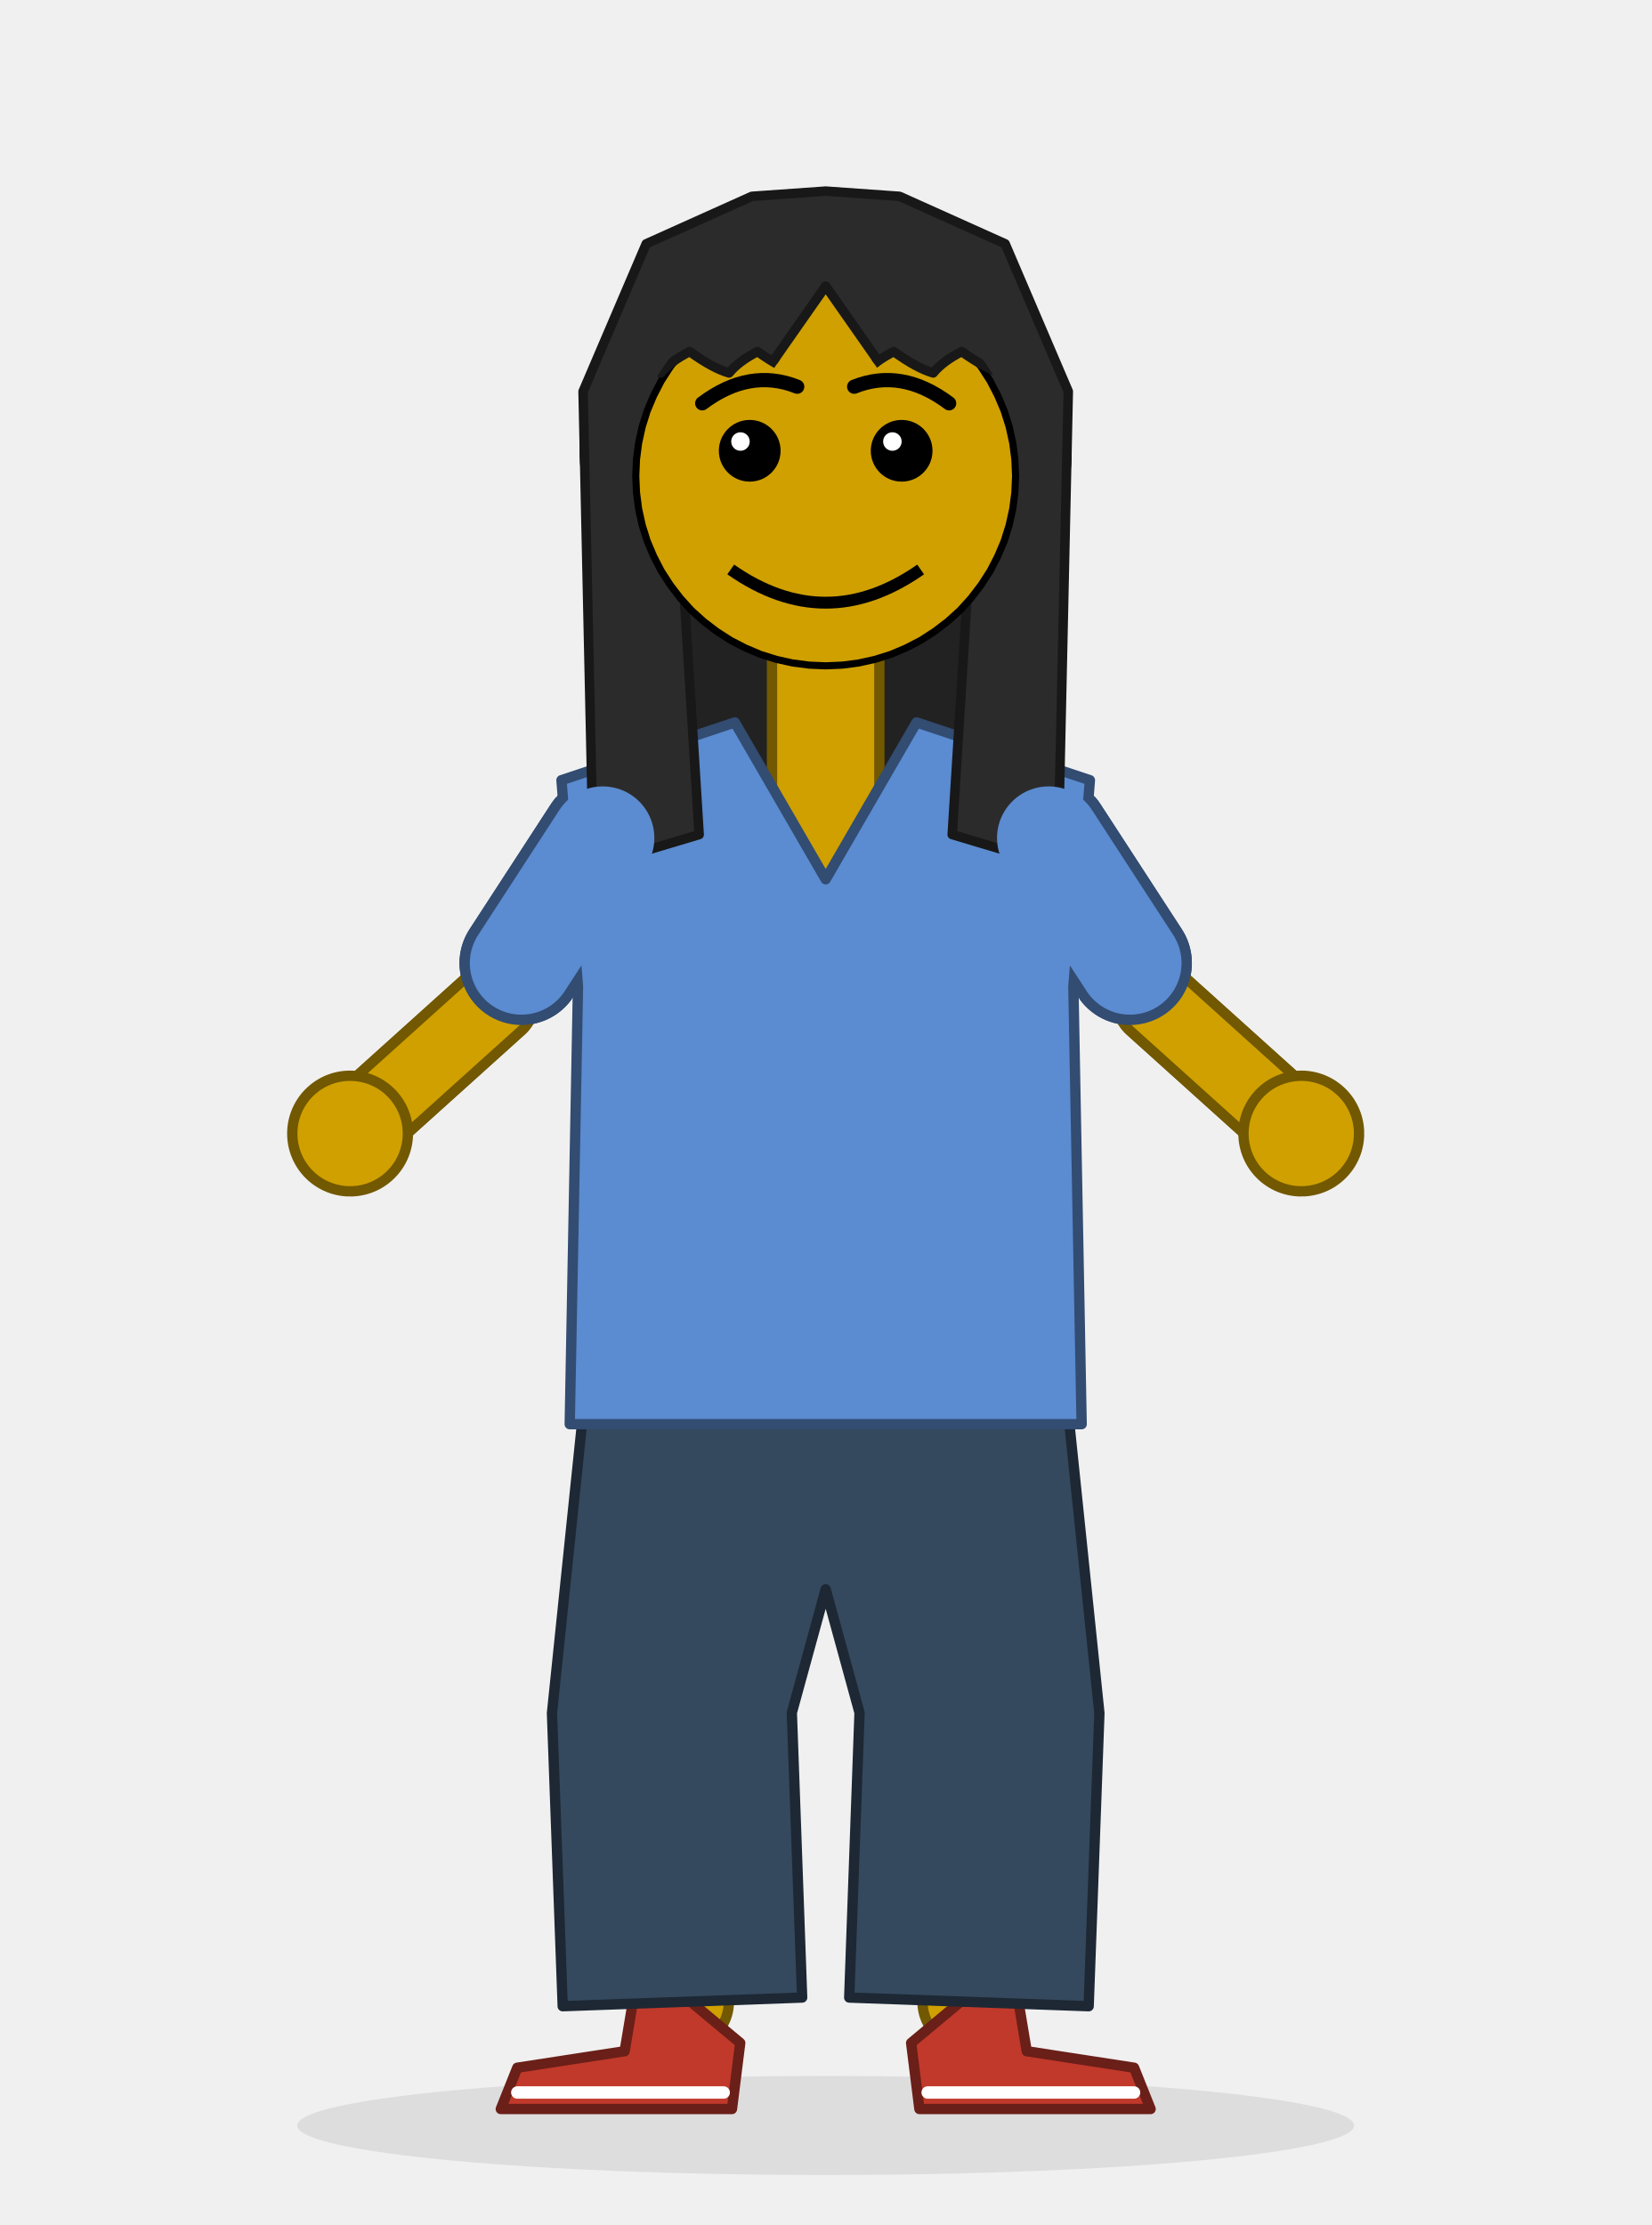
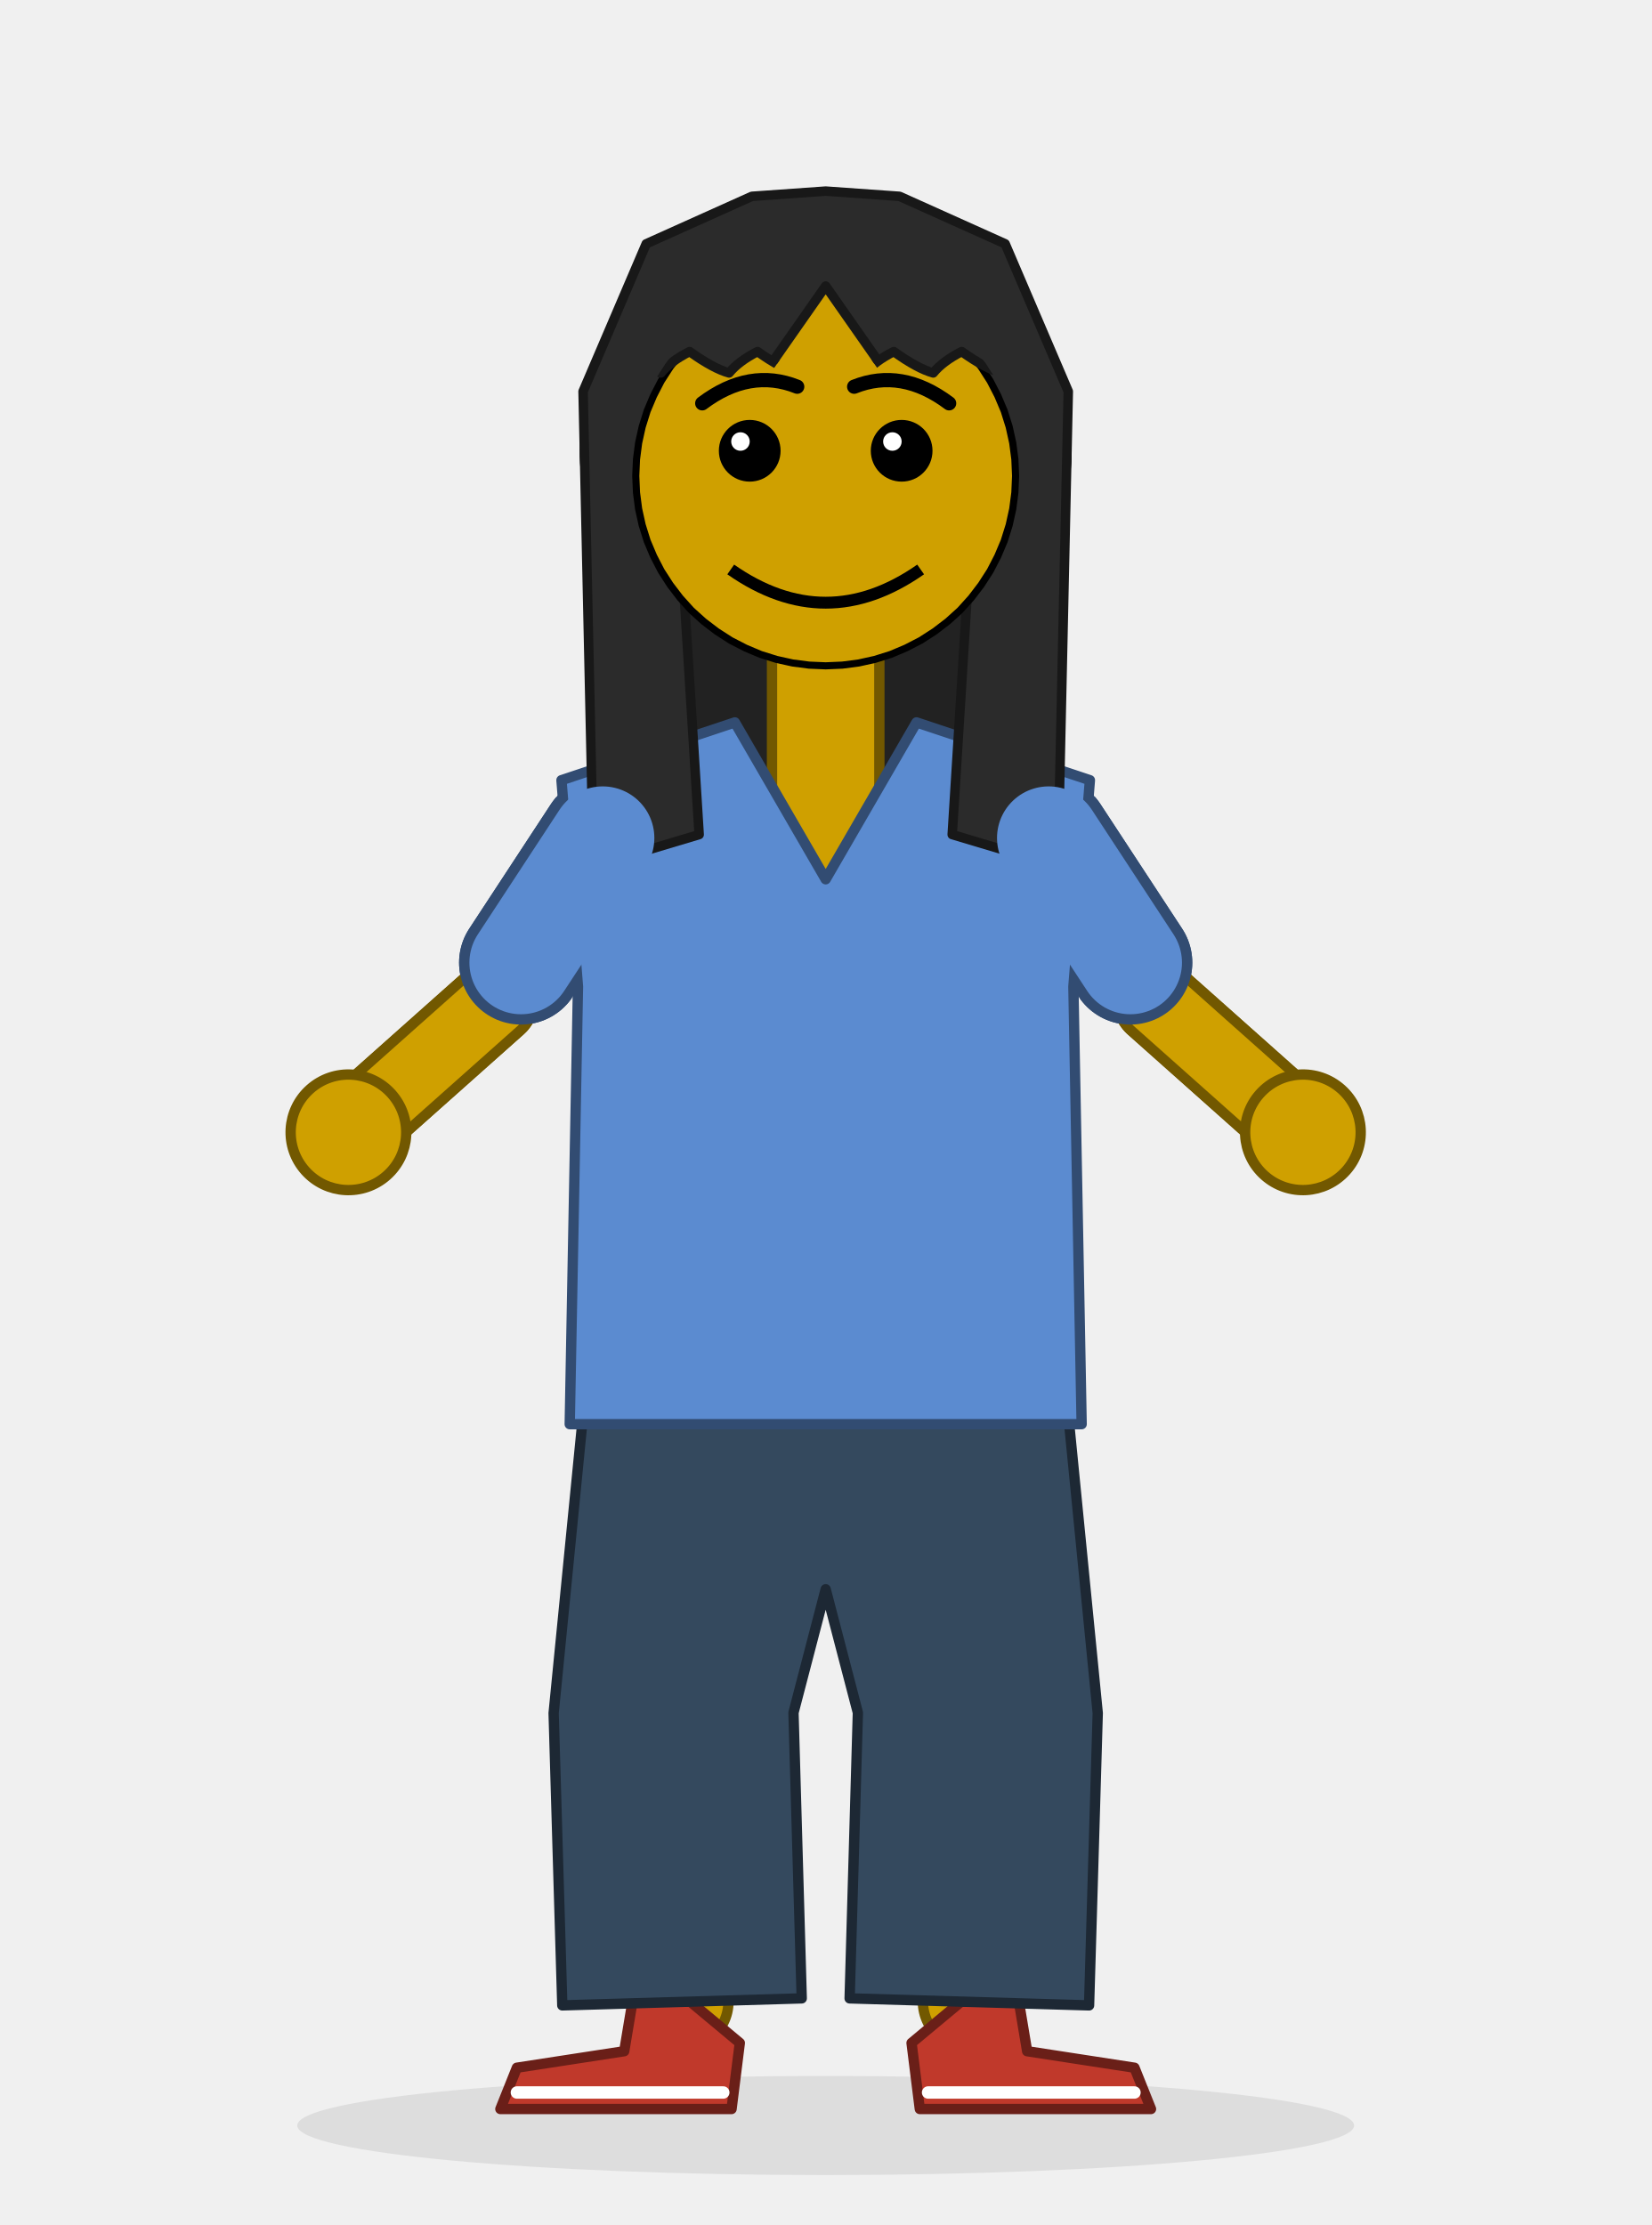
<svg xmlns="http://www.w3.org/2000/svg" id="pic" viewBox="-200 -195 400 539" width="400" height="539">
  <defs />
  <g id="figure" transform="translate(0 319.9) scale(1.000) translate(0 -319.9)">
    <ellipse cx="0" cy="319.9" rx="128" ry="12" fill="#000" opacity="0.080" />
    <g data-part="hair">
      <g transform="translate(-57.5 -143.3) scale(0.575)">
        <g transform="">
          <g transform="translate(100 110.6) scale(1.000 1.000) translate(-100 -110.6)">
            <polygon points="2.2,275 -2.2,75 24.4,12.8 68.9,-7.2 100,-9.4 131.1,-7.2 175.6,12.8 202.2,75 197.8,275" fill="#222222" stroke="#131313" stroke-width="3" stroke-linejoin="round" />
          </g>
        </g>
      </g>
    </g>
    <g data-part="pants">
-       <path d="M35 150 L37.2 220 L34.7 289.9" fill="none" stroke="#725800" stroke-width="25" stroke-linecap="round" stroke-linejoin="round" />
-       <path d="M35 150 L37.2 220 L34.7 289.9" fill="none" stroke="#cfa000" stroke-width="20" stroke-linecap="round" stroke-linejoin="round" />
-       <path d="M-35 150 L-37.2 220 L-34.7 289.9" fill="none" stroke="#725800" stroke-width="25" stroke-linecap="round" stroke-linejoin="round" />
-       <path d="M-35 150 L-37.2 220 L-34.7 289.9" fill="none" stroke="#cfa000" stroke-width="20" stroke-linecap="round" stroke-linejoin="round" />
+       <path d="M35 150 L36.9 220 L34.8 289.9" fill="none" stroke="#725800" stroke-width="25" stroke-linecap="round" stroke-linejoin="round" />
+       <path d="M35 150 L36.9 220 L34.8 289.9" fill="none" stroke="#cfa000" stroke-width="20" stroke-linecap="round" stroke-linejoin="round" />
+       <path d="M-35 150 L-36.9 220 L-34.8 289.9" fill="none" stroke="#725800" stroke-width="25" stroke-linecap="round" stroke-linejoin="round" />
+       <path d="M-35 150 L-36.9 220 L-34.8 289.9" fill="none" stroke="#cfa000" stroke-width="20" stroke-linecap="round" stroke-linejoin="round" />
    </g>
    <g data-part="feet">
-       <polygon points="32.7,289.9 46.7,289.9 48.7,301.9 74.7,305.9 78.7,315.9 22.7,315.9 20.7,299.9" fill="#c0392b" stroke="#6a1f18" stroke-width="2.5" stroke-linejoin="round" />
-       <line x1="24.7" y1="311.9" x2="74.7" y2="311.9" stroke="#ffffff" stroke-width="3" stroke-linecap="round" />
-       <polygon points="-32.7,289.9 -46.7,289.9 -48.7,301.9 -74.7,305.9 -78.7,315.9 -22.7,315.9 -20.7,299.9" fill="#c0392b" stroke="#6a1f18" stroke-width="2.5" stroke-linejoin="round" />
-       <line x1="-24.7" y1="311.9" x2="-74.7" y2="311.9" stroke="#ffffff" stroke-width="3" stroke-linecap="round" />
+       <polygon points="32.8,289.9 46.8,289.9 48.8,301.9 74.8,305.9 78.8,315.9 22.8,315.9 20.8,299.9" fill="#c0392b" stroke="#6a1f18" stroke-width="2.5" stroke-linejoin="round" />
+       <line x1="24.8" y1="311.9" x2="74.8" y2="311.9" stroke="#ffffff" stroke-width="3" stroke-linecap="round" />
+       <polygon points="-32.8,289.9 -46.8,289.9 -48.8,301.9 -74.8,305.9 -78.8,315.9 -22.8,315.9 -20.8,299.9" fill="#c0392b" stroke="#6a1f18" stroke-width="2.5" stroke-linejoin="round" />
+       <line x1="-24.8" y1="311.9" x2="-74.8" y2="311.9" stroke="#ffffff" stroke-width="3" stroke-linecap="round" />
    </g>
    <g data-part="pants">
-       <polygon points="-58,140 58,140 66.3,220 63.7,291 5.7,288.9 8.2,219.9 0,190 -8.2,219.9 -5.7,288.9 -63.7,291 -66.3,220" fill="#34495e" stroke="#1d2834" stroke-width="2.5" stroke-linejoin="round" />
+       <polygon points="-58,140 58,140 65.9,220 63.8,290.8 5.8,289.1 7.8,219.9 0,190 -7.8,219.9 -5.8,289.1 -63.8,290.8 -65.9,220" fill="#34495e" stroke="#1d2834" stroke-width="2.5" stroke-linejoin="round" />
    </g>
    <g data-part="shirt">
      <rect x="-13" y="-42" width="26" height="66" rx="4" fill="#cfa000" stroke="#725800" stroke-width="2.5" />
-       <path d="M54 8 L79.9 47.8 L115.2 79.6" fill="none" stroke="#725800" stroke-width="21" stroke-linecap="round" stroke-linejoin="round" />
-       <path d="M54 8 L79.9 47.8 L115.2 79.6" fill="none" stroke="#cfa000" stroke-width="16" stroke-linecap="round" stroke-linejoin="round" />
-       <path d="M-54 8 L-79.9 47.8 L-115.2 79.6" fill="none" stroke="#725800" stroke-width="21" stroke-linecap="round" stroke-linejoin="round" />
-       <path d="M-54 8 L-79.9 47.8 L-115.2 79.6" fill="none" stroke="#cfa000" stroke-width="16" stroke-linecap="round" stroke-linejoin="round" />
-       <line x1="54" y1="8" x2="73.7" y2="38.3" stroke="#324c72" stroke-width="30" stroke-linecap="round" />
-       <line x1="-54" y1="8" x2="-73.7" y2="38.3" stroke="#324c72" stroke-width="30" stroke-linecap="round" />
+       <path d="M54 8 L80.1 47.7 L115.6 79.3" fill="none" stroke="#725800" stroke-width="21" stroke-linecap="round" stroke-linejoin="round" />
+       <path d="M54 8 L80.1 47.7 L115.6 79.3" fill="none" stroke="#cfa000" stroke-width="16" stroke-linecap="round" stroke-linejoin="round" />
+       <path d="M-54 8 L-80.1 47.7 L-115.6 79.3" fill="none" stroke="#725800" stroke-width="21" stroke-linecap="round" stroke-linejoin="round" />
+       <path d="M-54 8 L-80.1 47.7 L-115.6 79.3" fill="none" stroke="#cfa000" stroke-width="16" stroke-linecap="round" stroke-linejoin="round" />
+       <line x1="54" y1="8" x2="73.8" y2="38.2" stroke="#324c72" stroke-width="30" stroke-linecap="round" />
+       <line x1="-54" y1="8" x2="-73.8" y2="38.2" stroke="#324c72" stroke-width="30" stroke-linecap="round" />
      <polygon points="-22,-20 0,18 22,-20 64,-6 60,44 62,150 -62,150 -60,44 -64,-6" fill="#5b8bd0" stroke="#324c72" stroke-width="2.5" stroke-linejoin="round" />
    </g>
    <g data-part="head">
      <g transform="translate(-57.5 -143.3) scale(0.575)">
        <path d="M26 87.5 Q21.8 79 9.2 80 Q-3.4 82.5 -2 105 Q-0.6 122.5 7.8 129 Q10.6 141 17.6 139 Q22.7 136 21.8 128 L26 125 Z" fill="#cfa000" stroke="black" stroke-width="3" stroke-linejoin="round" />
        <path d="M17.6 92.5 Q5 90 5.9 110 Q6.4 120 13.4 124" fill="none" stroke="#725800" stroke-width="2.5" stroke-linecap="round" />
        <path d="M174 87.5 Q178.2 79 190.8 80 Q203.4 82.5 202 105 Q200.6 122.5 192.2 129 Q189.4 141 182.4 139 Q177.3 136 178.2 128 L174 125 Z" fill="#cfa000" stroke="black" stroke-width="3" stroke-linejoin="round" />
        <path d="M182.4 92.5 Q195 90 194.1 110 Q193.6 120 186.6 124" fill="none" stroke="#725800" stroke-width="2.5" stroke-linecap="round" />
      </g>
    </g>
    <g data-part="hair">
      <g transform="translate(-57.5 -143.3) scale(0.575)">
        <g transform="">
          <g transform="translate(100 110.6) scale(1.000 1.000) translate(-100 -110.6)">
            <polygon points="2.2,275 -2.2,75 24.4,12.8 68.9,-7.2 100,-9.4 131.1,-7.2 175.6,12.8 202.2,75 197.8,275 153.3,261.7 162.2,119.5 100,30.6 37.8,119.5 46.7,261.7" fill="#2b2b2b" stroke="#181818" stroke-width="4" stroke-linejoin="round" />
          </g>
        </g>
      </g>
    </g>
    <g data-part="head">
      <g transform="translate(-57.5 -143.3) scale(0.575)">
        <defs>
          <clipPath id="above-crack">
            <rect x="-2000" y="-4000" width="4200" height="4060" />
          </clipPath>
          <clipPath id="below-crack">
            <rect x="-2000" y="60" width="4200" height="4000" />
          </clipPath>
        </defs>
        <path d="M180 110.6 L179.7 117.6 L178.8 124.5 L177.3 131.3 L175.2 138 L172.5 144.4 L169.3 150.6 L165.5 156.5 L161.3 162 L156.6 167.2 L151.4 171.9 L145.9 176.1 L140 179.9 L133.8 183.1 L127.4 185.8 L120.7 187.9 L113.9 189.4 L107 190.3 L100 190.6 L93 190.3 L86.1 189.4 L79.3 187.9 L72.6 185.8 L66.2 183.1 L60 179.9 L54.1 176.1 L48.6 171.9 L43.4 167.2 L38.7 162 L34.5 156.5 L30.7 150.6 L27.5 144.4 L24.8 138 L22.7 131.3 L21.2 124.5 L20.3 117.6 L20 110.6 L20.3 103.6 L21.2 96.7 L22.7 89.9 L24.8 83.2 L27.5 76.8 L30.7 70.6 L34.5 64.7 L38.7 59.2 L43.4 54 L48.6 49.3 L54.1 45.1 L60 41.3 L66.2 38.1 L72.6 35.4 L79.3 33.3 L86.1 31.8 L93 30.9 L100 30.6 L107 30.9 L113.9 31.8 L120.7 33.3 L127.4 35.4 L133.8 38.1 L140 41.3 L145.9 45.1 L151.4 49.3 L156.6 54 L161.3 59.2 L165.5 64.7 L169.3 70.6 L172.5 76.8 L175.2 83.2 L177.3 89.9 L178.8 96.7 L179.7 103.6 Z" fill="#cfa000" stroke="black" stroke-width="3" />
      </g>
    </g>
    <g data-part="eyes">
      <g transform="translate(-57.5 -143.3) scale(0.575)">
        <g transform="translate(0 0)">
          <g transform="rotate(0 68 100) translate(68 100) scale(1 1.000) translate(-68 -100)">
            <circle cx="68" cy="100" r="13" fill="#000000" />
          </g>
          <circle cx="64.1" cy="96.1" r="3.9" fill="#ffffff" />
          <g transform="rotate(0 132 100) translate(132 100) scale(1 1.000) translate(-132 -100)">
            <circle cx="132" cy="100" r="13" fill="#000000" />
          </g>
          <circle cx="128.1" cy="96.1" r="3.9" fill="#ffffff" />
        </g>
      </g>
    </g>
    <g data-part="head">
      <g transform="translate(-57.5 -143.3) scale(0.575)">
        <path d="M48 80 Q68 65 88 73 M152 80 Q132 65 112 73" stroke="black" fill="none" stroke-width="6" stroke-linecap="round" />
        <g transform="translate(100 150) scale(1.000 1.000) translate(-100 -150)">
          <path d="M60 150 Q100 178 140 150" stroke="black" fill="none" stroke-width="5" stroke-linejoin="round" />
        </g>
      </g>
    </g>
    <g data-part="hair">
      <g transform="translate(-57.5 -143.3) scale(0.575)">
        <defs>
          <clipPath id="bangs-head">
            <path d="M180 110.6 L179.7 117.6 L178.8 124.5 L177.3 131.3 L175.2 138 L172.5 144.4 L169.3 150.6 L165.5 156.5 L161.3 162 L156.6 167.2 L151.4 171.9 L145.9 176.1 L140 179.9 L133.8 183.1 L127.4 185.8 L120.7 187.9 L113.9 189.4 L107 190.3 L100 190.6 L93 190.3 L86.1 189.4 L79.3 187.9 L72.6 185.8 L66.2 183.1 L60 179.9 L54.1 176.1 L48.6 171.9 L43.4 167.2 L38.7 162 L34.5 156.5 L30.7 150.6 L27.5 144.4 L24.8 138 L22.7 131.3 L21.2 124.5 L20.3 117.6 L20 110.6 L20.3 103.6 L21.2 96.7 L22.7 89.9 L24.8 83.2 L27.5 76.8 L30.7 70.6 L34.5 64.7 L38.7 59.2 L43.4 54 L48.6 49.3 L54.1 45.1 L60 41.3 L66.2 38.1 L72.6 35.4 L79.3 33.3 L86.1 31.8 L93 30.9 L100 30.6 L107 30.9 L113.9 31.8 L120.7 33.3 L127.4 35.4 L133.8 38.1 L140 41.3 L145.9 45.1 L151.4 49.3 L156.6 54 L161.3 59.2 L165.5 64.7 L169.3 70.6 L172.5 76.8 L175.2 83.2 L177.3 89.9 L178.8 96.7 L179.7 103.6 Z" transform="translate(100 110.6) scale(1.0313 1.0313) translate(-100 -110.6)" />
          </clipPath>
          <clipPath id="bangs-above">
            <path d="M-386 58.2 L14 58.2 Q24 65.4 30.6 67.2 Q34.6 62.3 42.7 58.2 Q52.7 65.4 59.3 67.2 Q63.3 62.3 71.3 58.2 Q81.4 65.4 88 67.2 Q92 62.3 100 58.2 Q110 65.4 116.6 67.2 Q120.6 62.3 128.7 58.2 Q138.7 65.4 145.3 67.2 Q149.3 62.3 157.3 58.2 Q167.4 65.4 174 67.2 Q178 62.3 186 58.2 L586 58.2 V-3000 H-386 Z" />
          </clipPath>
          <mask id="bangs-hair" maskUnits="userSpaceOnUse" x="-3000" y="-3000" width="6000" height="6000">
            <g transform="translate(100 110.6) scale(1.000 1.000) translate(-100 -110.6)">
              <polygon points="2.2,275 -2.2,75 24.4,12.8 68.9,-7.2 100,-9.4 131.1,-7.2 175.6,12.8 202.2,75 197.8,275 153.3,261.7 162.2,119.5 100,30.6 37.8,119.5 46.7,261.7" fill="#ffffff" stroke="#ffffff" stroke-width="4" stroke-linejoin="round" />
            </g>
          </mask>
        </defs>
        <g clip-path="url(#bangs-head)">
          <g clip-path="url(#bangs-above)">
            <g transform="translate(100 110.6) scale(1.000 1.000) translate(-100 -110.6)">
              <polygon points="2.2,275 -2.2,75 24.4,12.8 68.9,-7.2 100,-9.4 131.1,-7.2 175.6,12.8 202.2,75 197.8,275 153.3,261.7 162.2,119.5 100,30.6 37.8,119.5 46.7,261.7" fill="#2b2b2b" stroke="#181818" stroke-width="4" stroke-linejoin="round" />
            </g>
          </g>
          <path d="M14 58.2 Q24 65.4 30.6 67.2 Q34.6 62.3 42.7 58.2 Q52.7 65.4 59.3 67.2 Q63.3 62.3 71.3 58.2 Q81.4 65.4 88 67.2 Q92 62.3 100 58.2 Q110 65.4 116.6 67.2 Q120.6 62.3 128.7 58.2 Q138.7 65.4 145.3 67.2 Q149.3 62.3 157.3 58.2 Q167.4 65.4 174 67.2 Q178 62.3 186 58.2" fill="none" stroke="#181818" stroke-width="4" stroke-linejoin="round" stroke-linecap="round" mask="url(#bangs-hair)" />
        </g>
      </g>
    </g>
    <g data-part="shirt">
      <clipPath id="off-body">
        <path clip-rule="evenodd" d="M-5000 -5000 H5000 V5000 H-5000 Z M-21.3,-21.8 L0,15 L21.3,-21.8 L65.6,-7.1 L61.5,44 L63.5,151.5 L-63.5,151.5 L-61.5,44 L-65.6,-7.1 Z" />
      </clipPath>
      <g clip-path="url(#off-body)">
-         <path d="M54 8 L79.9 47.8 L115.2 79.6" fill="none" stroke="#725800" stroke-width="21" stroke-linecap="round" stroke-linejoin="round" />
-         <path d="M54 8 L79.9 47.8 L115.2 79.6" fill="none" stroke="#cfa000" stroke-width="16" stroke-linecap="round" stroke-linejoin="round" />
-         <path d="M-54 8 L-79.9 47.8 L-115.2 79.6" fill="none" stroke="#725800" stroke-width="21" stroke-linecap="round" stroke-linejoin="round" />
-         <path d="M-54 8 L-79.9 47.8 L-115.2 79.6" fill="none" stroke="#cfa000" stroke-width="16" stroke-linecap="round" stroke-linejoin="round" />
-         <line x1="54" y1="8" x2="73.7" y2="38.3" stroke="#324c72" stroke-width="30" stroke-linecap="round" />
-         <line x1="-54" y1="8" x2="-73.7" y2="38.3" stroke="#324c72" stroke-width="30" stroke-linecap="round" />
+         <path d="M54 8 L80.1 47.7 L115.6 79.3" fill="none" stroke="#725800" stroke-width="21" stroke-linecap="round" stroke-linejoin="round" />
+         <path d="M54 8 L80.1 47.7 L115.6 79.3" fill="none" stroke="#cfa000" stroke-width="16" stroke-linecap="round" stroke-linejoin="round" />
+         <path d="M-54 8 L-80.1 47.7 L-115.6 79.3" fill="none" stroke="#725800" stroke-width="21" stroke-linecap="round" stroke-linejoin="round" />
+         <path d="M-54 8 L-80.1 47.7 L-115.6 79.3" fill="none" stroke="#cfa000" stroke-width="16" stroke-linecap="round" stroke-linejoin="round" />
+         <line x1="54" y1="8" x2="73.8" y2="38.2" stroke="#324c72" stroke-width="30" stroke-linecap="round" />
+         <line x1="-54" y1="8" x2="-73.8" y2="38.2" stroke="#324c72" stroke-width="30" stroke-linecap="round" />
      </g>
-       <line x1="54" y1="8" x2="73.7" y2="38.3" stroke="#5b8bd0" stroke-width="25" stroke-linecap="round" />
-       <line x1="-54" y1="8" x2="-73.7" y2="38.3" stroke="#5b8bd0" stroke-width="25" stroke-linecap="round" />
+       <line x1="54" y1="8" x2="73.8" y2="38.2" stroke="#5b8bd0" stroke-width="25" stroke-linecap="round" />
+       <line x1="-54" y1="8" x2="-73.8" y2="38.2" stroke="#5b8bd0" stroke-width="25" stroke-linecap="round" />
    </g>
    <g data-part="hands">
-       <g transform="translate(115.2 79.6) rotate(42) scale(1 1)">
+       <g transform="translate(115.6 79.3) rotate(41.7) scale(1 1)">
        <circle r="14" fill="#cfa000" stroke="#725800" stroke-width="2.5" />
      </g>
-       <g transform="translate(-115.2 79.6) rotate(138) scale(1 -1)">
+       <g transform="translate(-115.6 79.3) rotate(138.3) scale(1 -1)">
        <circle r="14" fill="#cfa000" stroke="#725800" stroke-width="2.5" />
      </g>
    </g>
  </g>
</svg>
